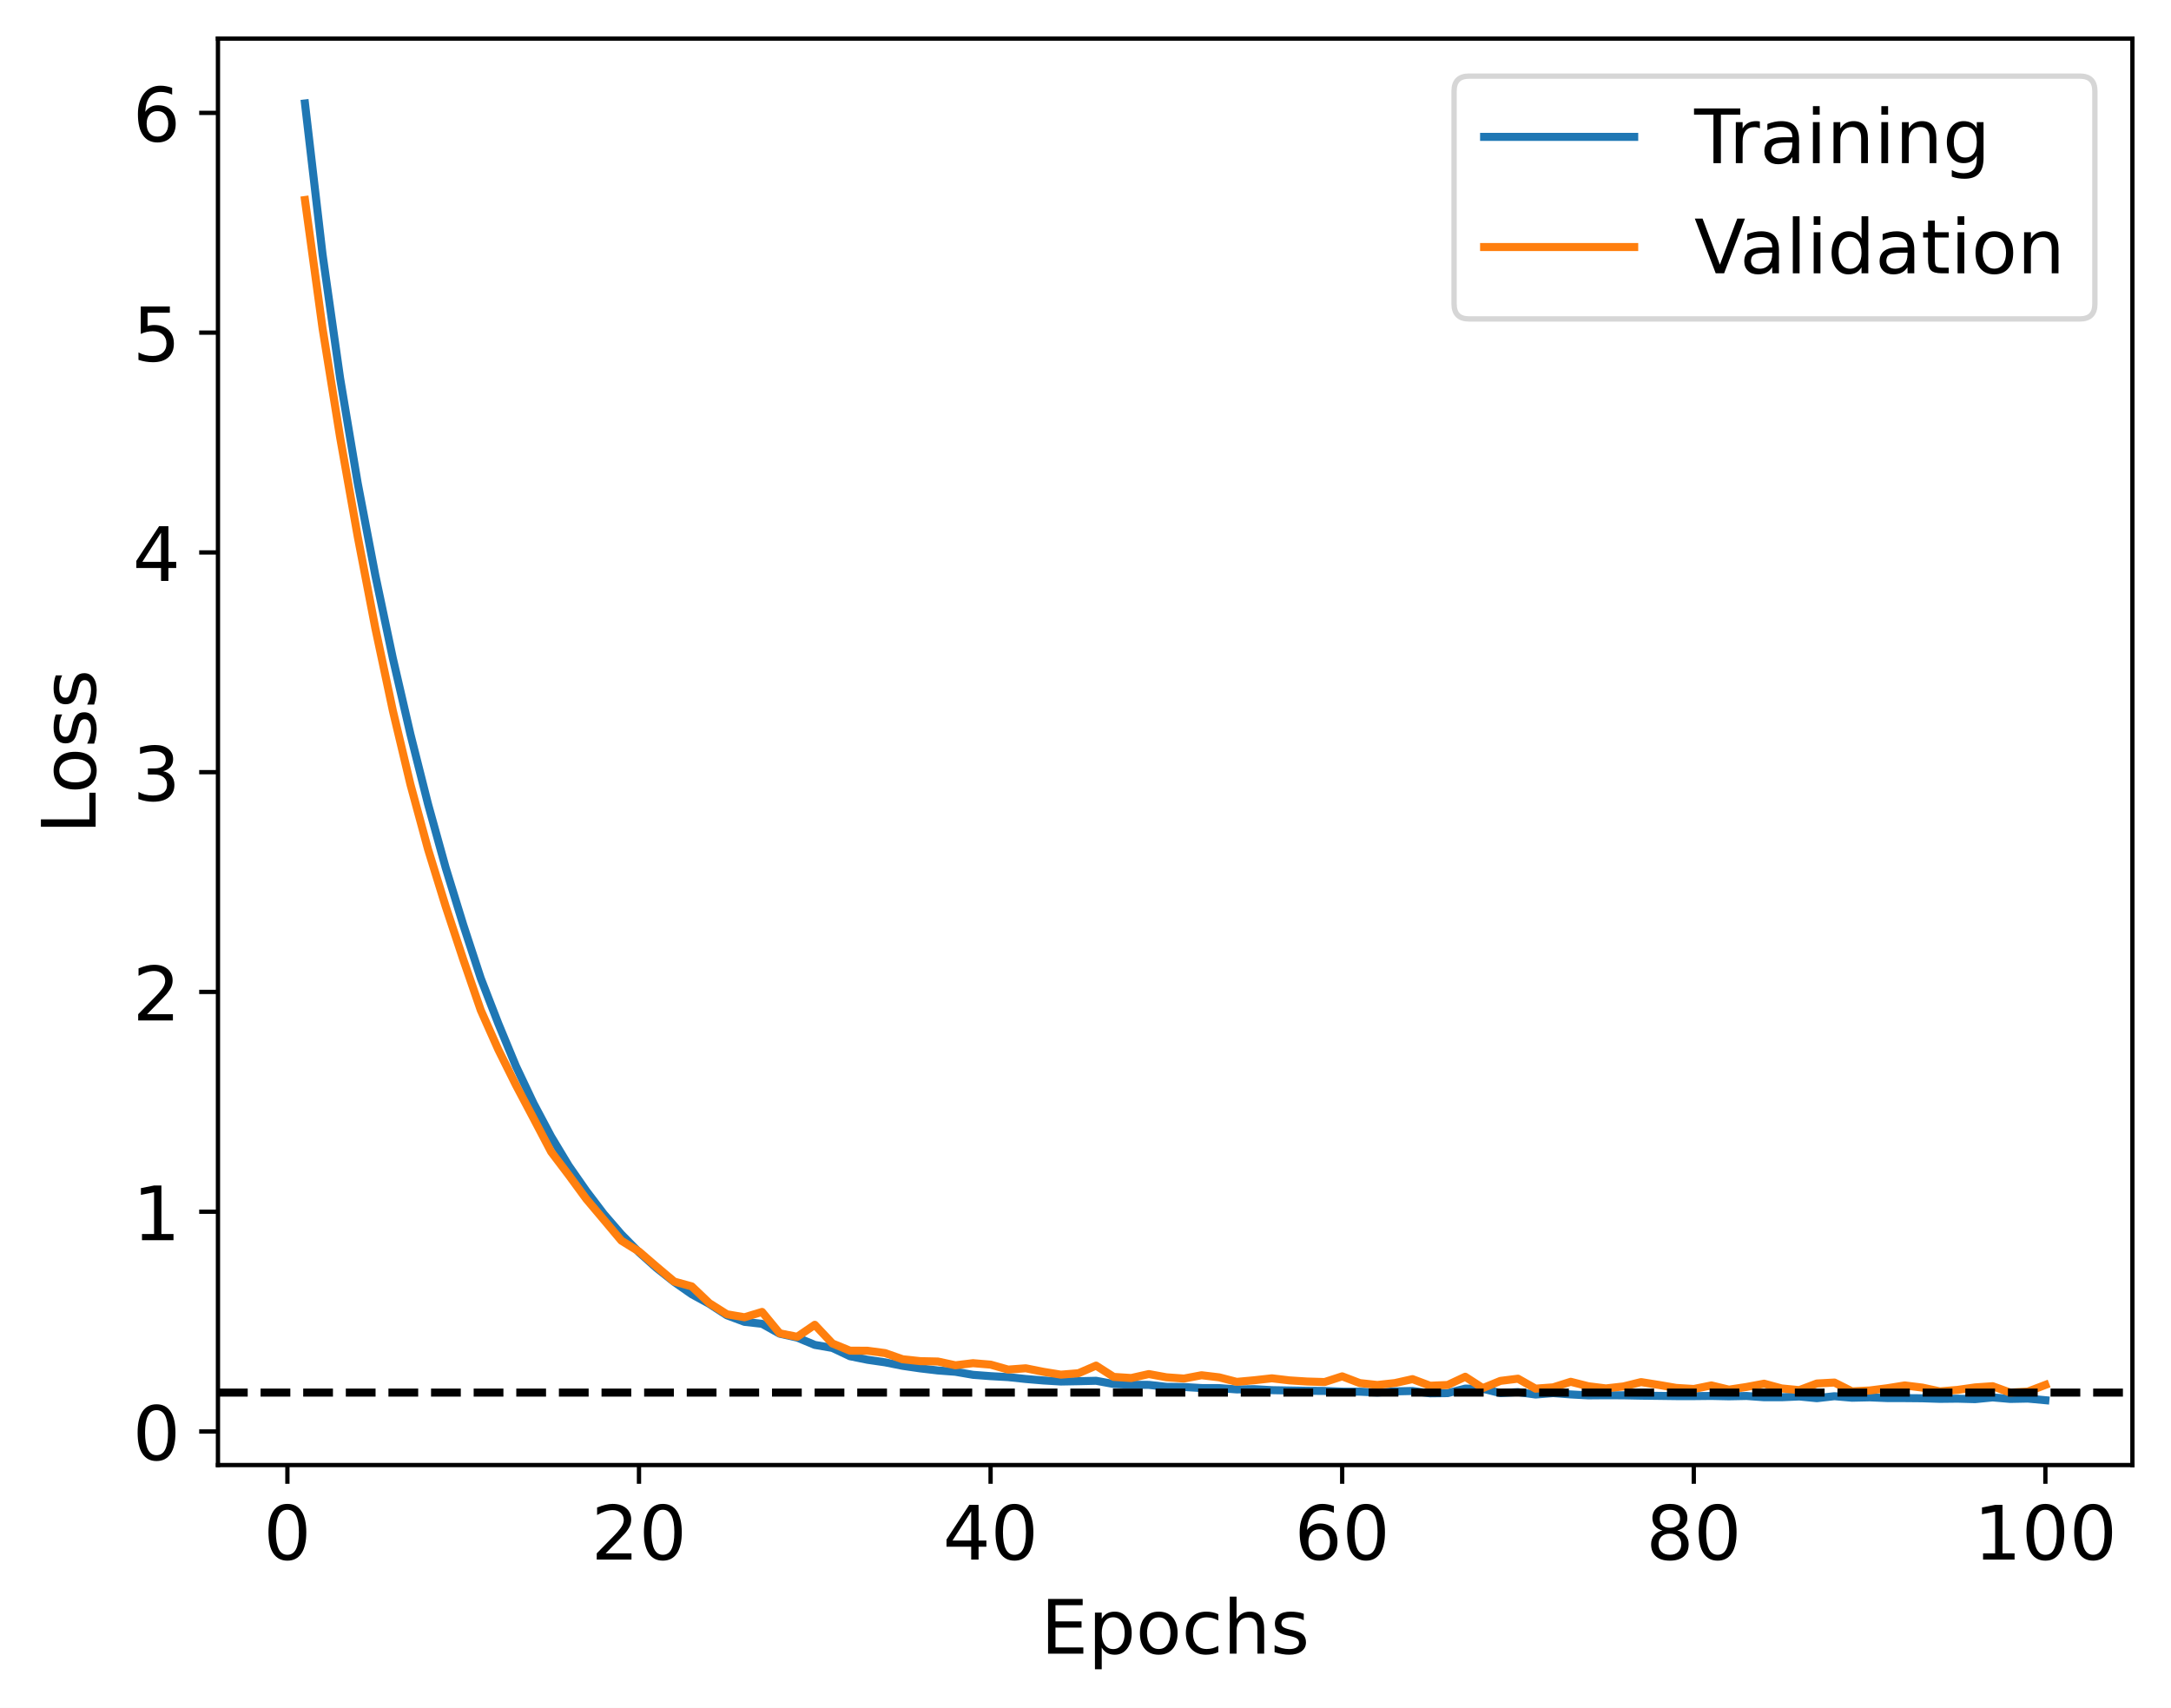
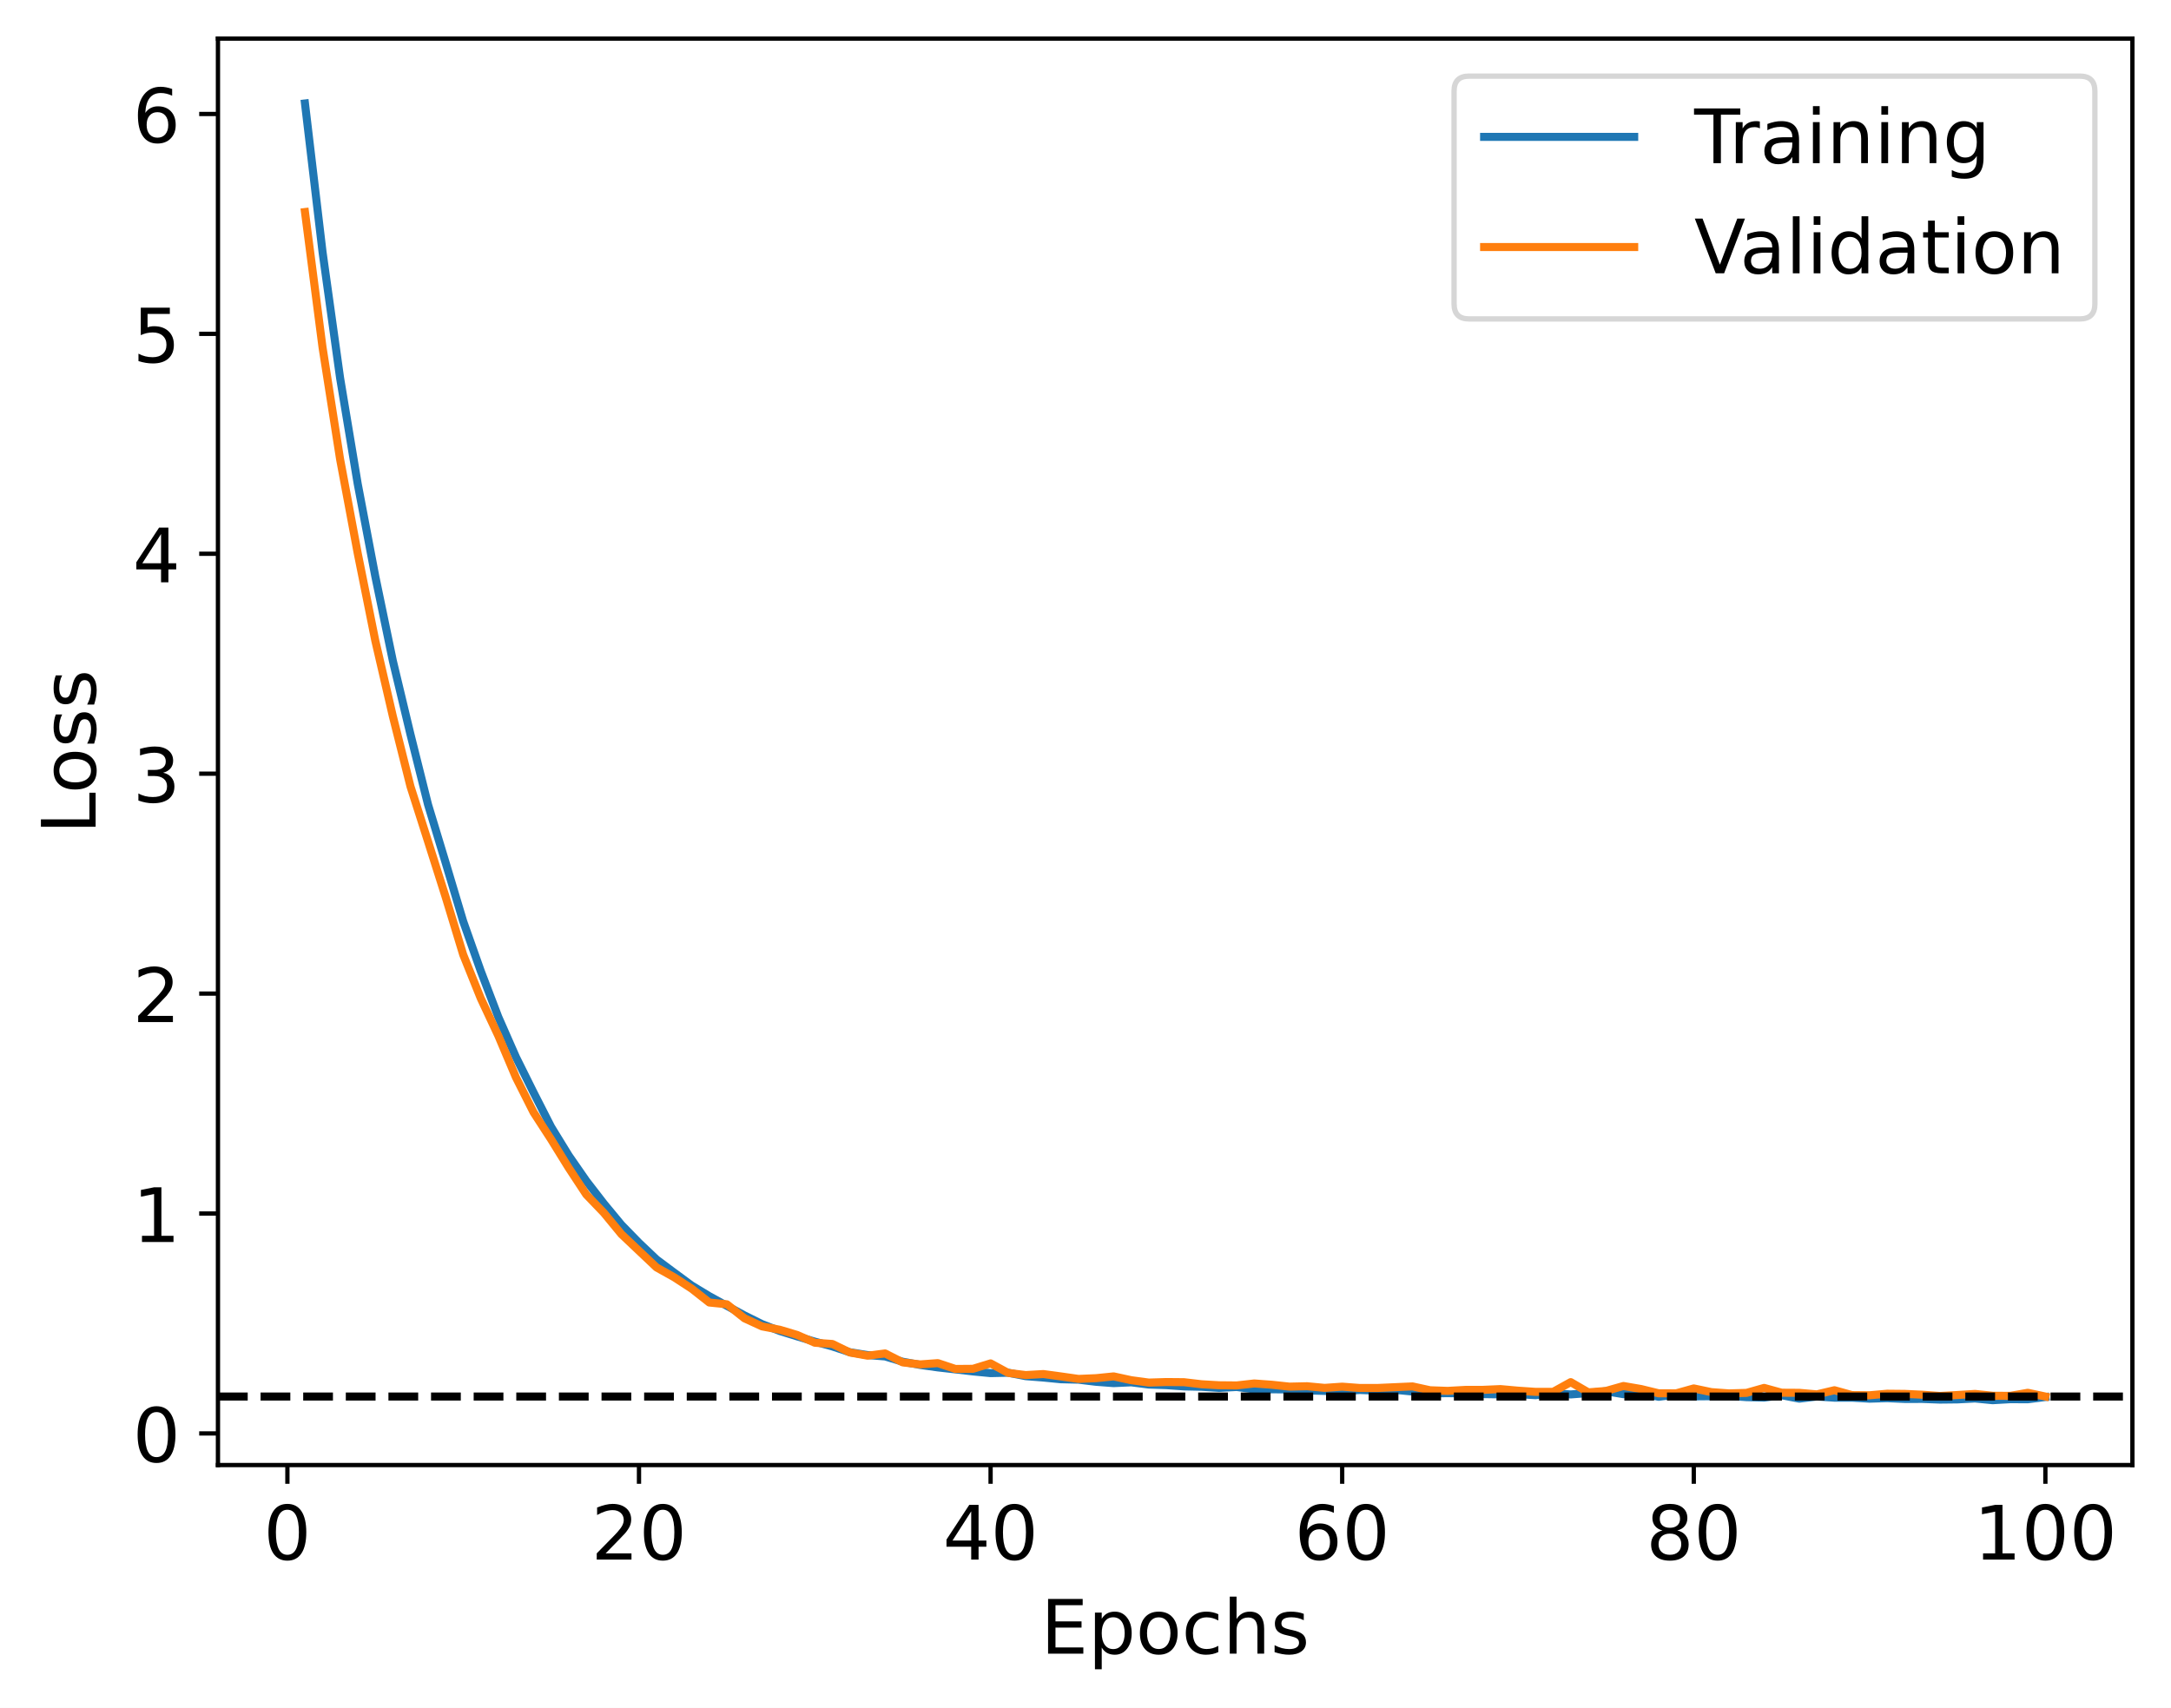
<svg xmlns="http://www.w3.org/2000/svg" xmlns:xlink="http://www.w3.org/1999/xlink" width="404.977pt" height="318.611pt" viewBox="0 0 404.977 318.611" version="1.1">
  <defs>
    <style type="text/css">*{stroke-linejoin: round; stroke-linecap: butt}</style>
  </defs>
  <g id="figure_1">
    <g id="patch_1">
      <path d="M 0 318.611  L 404.977 318.611  L 404.977 0  L 0 0  z " style="fill: #ffffff" />
    </g>
    <g id="axes_1">
      <g id="patch_2">
        <path d="M 40.657 273.312  L 397.777 273.312  L 397.777 7.2  L 40.657 7.2  z " style="fill: #ffffff" />
      </g>
      <g id="matplotlib.axis_1">
        <g id="xtick_1">
          <g id="line2d_1">
            <defs>
-               <path id="m42e2243bcd" d="M 0 0  L 0 3.5  " style="stroke: #000000; stroke-width: 0.8" />
-             </defs>
-             <g>
-               <use xlink:href="#m42e2243bcd" x="53.61" y="273.312" style="stroke: #000000; stroke-width: 0.8" />
+               <path id="m3c1b01baa0" d="M 0 0  L 0 3.5  " style="stroke: #000000; stroke-width: 0.8" />
+             </defs>
+             <g>
+               <use xlink:href="#m3c1b01baa0" x="53.61" y="273.312" style="stroke: #000000; stroke-width: 0.8" />
            </g>
          </g>
          <g id="text_1">
            <g transform="translate(49.15651 290.9498) scale(0.14 -0.14)">
              <defs>
                <path id="DejaVuSans-30" d="M 2034 4250  Q 1547 4250 1301 3770  Q 1056 3291 1056 2328  Q 1056 1369 1301 889  Q 1547 409 2034 409  Q 2525 409 2770 889  Q 3016 1369 3016 2328  Q 3016 3291 2770 3770  Q 2525 4250 2034 4250  z M 2034 4750  Q 2819 4750 3233 4129  Q 3647 3509 3647 2328  Q 3647 1150 3233 529  Q 2819 -91 2034 -91  Q 1250 -91 836 529  Q 422 1150 422 2328  Q 422 3509 836 4129  Q 1250 4750 2034 4750  z " transform="scale(0.015625)" />
              </defs>
              <use xlink:href="#DejaVuSans-30" />
            </g>
          </g>
        </g>
        <g id="xtick_2">
          <g id="line2d_2">
            <g>
-               <use xlink:href="#m42e2243bcd" x="119.197" y="273.312" style="stroke: #000000; stroke-width: 0.8" />
+               <use xlink:href="#m3c1b01baa0" x="119.197" y="273.312" style="stroke: #000000; stroke-width: 0.8" />
            </g>
          </g>
          <g id="text_2">
            <g transform="translate(110.2895 290.9498) scale(0.14 -0.14)">
              <defs>
                <path id="DejaVuSans-32" d="M 1228 531  L 3431 531  L 3431 0  L 469 0  L 469 531  Q 828 903 1448 1529  Q 2069 2156 2228 2338  Q 2531 2678 2651 2914  Q 2772 3150 2772 3378  Q 2772 3750 2511 3984  Q 2250 4219 1831 4219  Q 1534 4219 1204 4116  Q 875 4013 500 3803  L 500 4441  Q 881 4594 1212 4672  Q 1544 4750 1819 4750  Q 2544 4750 2975 4387  Q 3406 4025 3406 3419  Q 3406 3131 3298 2873  Q 3191 2616 2906 2266  Q 2828 2175 2409 1742  Q 1991 1309 1228 531  z " transform="scale(0.015625)" />
              </defs>
              <use xlink:href="#DejaVuSans-32" />
              <use xlink:href="#DejaVuSans-30" x="63.623" />
            </g>
          </g>
        </g>
        <g id="xtick_3">
          <g id="line2d_3">
            <g>
-               <use xlink:href="#m42e2243bcd" x="184.784" y="273.312" style="stroke: #000000; stroke-width: 0.8" />
+               <use xlink:href="#m3c1b01baa0" x="184.784" y="273.312" style="stroke: #000000; stroke-width: 0.8" />
            </g>
          </g>
          <g id="text_3">
            <g transform="translate(175.8763 290.9498) scale(0.14 -0.14)">
              <defs>
                <path id="DejaVuSans-34" d="M 2419 4116  L 825 1625  L 2419 1625  L 2419 4116  z M 2253 4666  L 3047 4666  L 3047 1625  L 3713 1625  L 3713 1100  L 3047 1100  L 3047 0  L 2419 0  L 2419 1100  L 313 1100  L 313 1709  L 2253 4666  z " transform="scale(0.015625)" />
              </defs>
              <use xlink:href="#DejaVuSans-34" />
              <use xlink:href="#DejaVuSans-30" x="63.623" />
            </g>
          </g>
        </g>
        <g id="xtick_4">
          <g id="line2d_4">
            <g>
-               <use xlink:href="#m42e2243bcd" x="250.371" y="273.312" style="stroke: #000000; stroke-width: 0.8" />
+               <use xlink:href="#m3c1b01baa0" x="250.371" y="273.312" style="stroke: #000000; stroke-width: 0.8" />
            </g>
          </g>
          <g id="text_4">
            <g transform="translate(241.4631 290.9498) scale(0.14 -0.14)">
              <defs>
                <path id="DejaVuSans-36" d="M 2113 2584  Q 1688 2584 1439 2293  Q 1191 2003 1191 1497  Q 1191 994 1439 701  Q 1688 409 2113 409  Q 2538 409 2786 701  Q 3034 994 3034 1497  Q 3034 2003 2786 2293  Q 2538 2584 2113 2584  z M 3366 4563  L 3366 3988  Q 3128 4100 2886 4159  Q 2644 4219 2406 4219  Q 1781 4219 1451 3797  Q 1122 3375 1075 2522  Q 1259 2794 1537 2939  Q 1816 3084 2150 3084  Q 2853 3084 3261 2657  Q 3669 2231 3669 1497  Q 3669 778 3244 343  Q 2819 -91 2113 -91  Q 1303 -91 875 529  Q 447 1150 447 2328  Q 447 3434 972 4092  Q 1497 4750 2381 4750  Q 2619 4750 2861 4703  Q 3103 4656 3366 4563  z " transform="scale(0.015625)" />
              </defs>
              <use xlink:href="#DejaVuSans-36" />
              <use xlink:href="#DejaVuSans-30" x="63.623" />
            </g>
          </g>
        </g>
        <g id="xtick_5">
          <g id="line2d_5">
            <g>
-               <use xlink:href="#m42e2243bcd" x="315.957" y="273.312" style="stroke: #000000; stroke-width: 0.8" />
+               <use xlink:href="#m3c1b01baa0" x="315.957" y="273.312" style="stroke: #000000; stroke-width: 0.8" />
            </g>
          </g>
          <g id="text_5">
            <g transform="translate(307.0499 290.9498) scale(0.14 -0.14)">
              <defs>
                <path id="DejaVuSans-38" d="M 2034 2216  Q 1584 2216 1326 1975  Q 1069 1734 1069 1313  Q 1069 891 1326 650  Q 1584 409 2034 409  Q 2484 409 2743 651  Q 3003 894 3003 1313  Q 3003 1734 2745 1975  Q 2488 2216 2034 2216  z M 1403 2484  Q 997 2584 770 2862  Q 544 3141 544 3541  Q 544 4100 942 4425  Q 1341 4750 2034 4750  Q 2731 4750 3128 4425  Q 3525 4100 3525 3541  Q 3525 3141 3298 2862  Q 3072 2584 2669 2484  Q 3125 2378 3379 2068  Q 3634 1759 3634 1313  Q 3634 634 3220 271  Q 2806 -91 2034 -91  Q 1263 -91 848 271  Q 434 634 434 1313  Q 434 1759 690 2068  Q 947 2378 1403 2484  z M 1172 3481  Q 1172 3119 1398 2916  Q 1625 2713 2034 2713  Q 2441 2713 2670 2916  Q 2900 3119 2900 3481  Q 2900 3844 2670 4047  Q 2441 4250 2034 4250  Q 1625 4250 1398 4047  Q 1172 3844 1172 3481  z " transform="scale(0.015625)" />
              </defs>
              <use xlink:href="#DejaVuSans-38" />
              <use xlink:href="#DejaVuSans-30" x="63.623" />
            </g>
          </g>
        </g>
        <g id="xtick_6">
          <g id="line2d_6">
            <g>
-               <use xlink:href="#m42e2243bcd" x="381.544" y="273.312" style="stroke: #000000; stroke-width: 0.8" />
+               <use xlink:href="#m3c1b01baa0" x="381.544" y="273.312" style="stroke: #000000; stroke-width: 0.8" />
            </g>
          </g>
          <g id="text_6">
            <g transform="translate(368.1829 290.9498) scale(0.14 -0.14)">
              <defs>
                <path id="DejaVuSans-31" d="M 794 531  L 1825 531  L 1825 4091  L 703 3866  L 703 4441  L 1819 4666  L 2450 4666  L 2450 531  L 3481 531  L 3481 0  L 794 0  L 794 531  z " transform="scale(0.015625)" />
              </defs>
              <use xlink:href="#DejaVuSans-31" />
              <use xlink:href="#DejaVuSans-30" x="63.623" />
              <use xlink:href="#DejaVuSans-30" x="127.246" />
            </g>
          </g>
        </g>
        <g id="text_7">
          <g transform="translate(194.135 308.4992) scale(0.14 -0.14)">
            <defs>
              <path id="DejaVuSans-45" d="M 628 4666  L 3578 4666  L 3578 4134  L 1259 4134  L 1259 2753  L 3481 2753  L 3481 2222  L 1259 2222  L 1259 531  L 3634 531  L 3634 0  L 628 0  L 628 4666  z " transform="scale(0.015625)" />
              <path id="DejaVuSans-70" d="M 1159 525  L 1159 -1331  L 581 -1331  L 581 3500  L 1159 3500  L 1159 2969  Q 1341 3281 1617 3432  Q 1894 3584 2278 3584  Q 2916 3584 3314 3078  Q 3713 2572 3713 1747  Q 3713 922 3314 415  Q 2916 -91 2278 -91  Q 1894 -91 1617 61  Q 1341 213 1159 525  z M 3116 1747  Q 3116 2381 2855 2742  Q 2594 3103 2138 3103  Q 1681 3103 1420 2742  Q 1159 2381 1159 1747  Q 1159 1113 1420 752  Q 1681 391 2138 391  Q 2594 391 2855 752  Q 3116 1113 3116 1747  z " transform="scale(0.015625)" />
              <path id="DejaVuSans-6f" d="M 1959 3097  Q 1497 3097 1228 2736  Q 959 2375 959 1747  Q 959 1119 1226 758  Q 1494 397 1959 397  Q 2419 397 2687 759  Q 2956 1122 2956 1747  Q 2956 2369 2687 2733  Q 2419 3097 1959 3097  z M 1959 3584  Q 2709 3584 3137 3096  Q 3566 2609 3566 1747  Q 3566 888 3137 398  Q 2709 -91 1959 -91  Q 1206 -91 779 398  Q 353 888 353 1747  Q 353 2609 779 3096  Q 1206 3584 1959 3584  z " transform="scale(0.015625)" />
              <path id="DejaVuSans-63" d="M 3122 3366  L 3122 2828  Q 2878 2963 2633 3030  Q 2388 3097 2138 3097  Q 1578 3097 1268 2742  Q 959 2388 959 1747  Q 959 1106 1268 751  Q 1578 397 2138 397  Q 2388 397 2633 464  Q 2878 531 3122 666  L 3122 134  Q 2881 22 2623 -34  Q 2366 -91 2075 -91  Q 1284 -91 818 406  Q 353 903 353 1747  Q 353 2603 823 3093  Q 1294 3584 2113 3584  Q 2378 3584 2631 3529  Q 2884 3475 3122 3366  z " transform="scale(0.015625)" />
              <path id="DejaVuSans-68" d="M 3513 2113  L 3513 0  L 2938 0  L 2938 2094  Q 2938 2591 2744 2837  Q 2550 3084 2163 3084  Q 1697 3084 1428 2787  Q 1159 2491 1159 1978  L 1159 0  L 581 0  L 581 4863  L 1159 4863  L 1159 2956  Q 1366 3272 1645 3428  Q 1925 3584 2291 3584  Q 2894 3584 3203 3211  Q 3513 2838 3513 2113  z " transform="scale(0.015625)" />
              <path id="DejaVuSans-73" d="M 2834 3397  L 2834 2853  Q 2591 2978 2328 3040  Q 2066 3103 1784 3103  Q 1356 3103 1142 2972  Q 928 2841 928 2578  Q 928 2378 1081 2264  Q 1234 2150 1697 2047  L 1894 2003  Q 2506 1872 2764 1633  Q 3022 1394 3022 966  Q 3022 478 2636 193  Q 2250 -91 1575 -91  Q 1294 -91 989 -36  Q 684 19 347 128  L 347 722  Q 666 556 975 473  Q 1284 391 1588 391  Q 1994 391 2212 530  Q 2431 669 2431 922  Q 2431 1156 2273 1281  Q 2116 1406 1581 1522  L 1381 1569  Q 847 1681 609 1914  Q 372 2147 372 2553  Q 372 3047 722 3315  Q 1072 3584 1716 3584  Q 2034 3584 2315 3537  Q 2597 3491 2834 3397  z " transform="scale(0.015625)" />
            </defs>
            <use xlink:href="#DejaVuSans-45" />
            <use xlink:href="#DejaVuSans-70" x="63.184" />
            <use xlink:href="#DejaVuSans-6f" x="126.66" />
            <use xlink:href="#DejaVuSans-63" x="187.842" />
            <use xlink:href="#DejaVuSans-68" x="242.822" />
            <use xlink:href="#DejaVuSans-73" x="306.201" />
          </g>
        </g>
      </g>
      <g id="matplotlib.axis_2">
        <g id="ytick_1">
          <g id="line2d_7">
            <defs>
-               <path id="m3886444b34" d="M 0 0  L -3.5 0  " style="stroke: #000000; stroke-width: 0.8" />
-             </defs>
-             <g>
-               <use xlink:href="#m3886444b34" x="40.657" y="267.048" style="stroke: #000000; stroke-width: 0.8" />
+               <path id="m9de1261cd4" d="M 0 0  L -3.5 0  " style="stroke: #000000; stroke-width: 0.8" />
+             </defs>
+             <g>
+               <use xlink:href="#m9de1261cd4" x="40.657" y="267.41" style="stroke: #000000; stroke-width: 0.8" />
            </g>
          </g>
          <g id="text_8">
-             <g transform="translate(24.74938 272.3664) scale(0.14 -0.14)">
+             <g transform="translate(24.74938 272.7291) scale(0.14 -0.14)">
              <use xlink:href="#DejaVuSans-30" />
            </g>
          </g>
        </g>
        <g id="ytick_2">
          <g id="line2d_8">
            <g>
-               <use xlink:href="#m3886444b34" x="40.657" y="226.05" style="stroke: #000000; stroke-width: 0.8" />
+               <use xlink:href="#m9de1261cd4" x="40.657" y="226.385" style="stroke: #000000; stroke-width: 0.8" />
            </g>
          </g>
          <g id="text_9">
-             <g transform="translate(24.74938 231.3684) scale(0.14 -0.14)">
+             <g transform="translate(24.74938 231.7041) scale(0.14 -0.14)">
              <use xlink:href="#DejaVuSans-31" />
            </g>
          </g>
        </g>
        <g id="ytick_3">
          <g id="line2d_9">
            <g>
-               <use xlink:href="#m3886444b34" x="40.657" y="185.052" style="stroke: #000000; stroke-width: 0.8" />
+               <use xlink:href="#m9de1261cd4" x="40.657" y="185.36" style="stroke: #000000; stroke-width: 0.8" />
            </g>
          </g>
          <g id="text_10">
-             <g transform="translate(24.74938 190.3705) scale(0.14 -0.14)">
+             <g transform="translate(24.74938 190.6791) scale(0.14 -0.14)">
              <use xlink:href="#DejaVuSans-32" />
            </g>
          </g>
        </g>
        <g id="ytick_4">
          <g id="line2d_10">
            <g>
-               <use xlink:href="#m3886444b34" x="40.657" y="144.054" style="stroke: #000000; stroke-width: 0.8" />
+               <use xlink:href="#m9de1261cd4" x="40.657" y="144.335" style="stroke: #000000; stroke-width: 0.8" />
            </g>
          </g>
          <g id="text_11">
-             <g transform="translate(24.74938 149.3725) scale(0.14 -0.14)">
+             <g transform="translate(24.74938 149.6541) scale(0.14 -0.14)">
              <defs>
                <path id="DejaVuSans-33" d="M 2597 2516  Q 3050 2419 3304 2112  Q 3559 1806 3559 1356  Q 3559 666 3084 287  Q 2609 -91 1734 -91  Q 1441 -91 1130 -33  Q 819 25 488 141  L 488 750  Q 750 597 1062 519  Q 1375 441 1716 441  Q 2309 441 2620 675  Q 2931 909 2931 1356  Q 2931 1769 2642 2001  Q 2353 2234 1838 2234  L 1294 2234  L 1294 2753  L 1863 2753  Q 2328 2753 2575 2939  Q 2822 3125 2822 3475  Q 2822 3834 2567 4026  Q 2313 4219 1838 4219  Q 1578 4219 1281 4162  Q 984 4106 628 3988  L 628 4550  Q 988 4650 1302 4700  Q 1616 4750 1894 4750  Q 2613 4750 3031 4423  Q 3450 4097 3450 3541  Q 3450 3153 3228 2886  Q 3006 2619 2597 2516  z " transform="scale(0.015625)" />
              </defs>
              <use xlink:href="#DejaVuSans-33" />
            </g>
          </g>
        </g>
        <g id="ytick_5">
          <g id="line2d_11">
            <g>
-               <use xlink:href="#m3886444b34" x="40.657" y="103.056" style="stroke: #000000; stroke-width: 0.8" />
+               <use xlink:href="#m9de1261cd4" x="40.657" y="103.31" style="stroke: #000000; stroke-width: 0.8" />
            </g>
          </g>
          <g id="text_12">
-             <g transform="translate(24.74938 108.3745) scale(0.14 -0.14)">
+             <g transform="translate(24.74938 108.6291) scale(0.14 -0.14)">
              <use xlink:href="#DejaVuSans-34" />
            </g>
          </g>
        </g>
        <g id="ytick_6">
          <g id="line2d_12">
            <g>
-               <use xlink:href="#m3886444b34" x="40.657" y="62.058" style="stroke: #000000; stroke-width: 0.8" />
+               <use xlink:href="#m9de1261cd4" x="40.657" y="62.285" style="stroke: #000000; stroke-width: 0.8" />
            </g>
          </g>
          <g id="text_13">
-             <g transform="translate(24.74938 67.37654) scale(0.14 -0.14)">
+             <g transform="translate(24.74938 67.60412) scale(0.14 -0.14)">
              <defs>
                <path id="DejaVuSans-35" d="M 691 4666  L 3169 4666  L 3169 4134  L 1269 4134  L 1269 2991  Q 1406 3038 1543 3061  Q 1681 3084 1819 3084  Q 2600 3084 3056 2656  Q 3513 2228 3513 1497  Q 3513 744 3044 326  Q 2575 -91 1722 -91  Q 1428 -91 1123 -41  Q 819 9 494 109  L 494 744  Q 775 591 1075 516  Q 1375 441 1709 441  Q 2250 441 2565 725  Q 2881 1009 2881 1497  Q 2881 1984 2565 2268  Q 2250 2553 1709 2553  Q 1456 2553 1204 2497  Q 953 2441 691 2322  L 691 4666  z " transform="scale(0.015625)" />
              </defs>
              <use xlink:href="#DejaVuSans-35" />
            </g>
          </g>
        </g>
        <g id="ytick_7">
          <g id="line2d_13">
            <g>
-               <use xlink:href="#m3886444b34" x="40.657" y="21.06" style="stroke: #000000; stroke-width: 0.8" />
+               <use xlink:href="#m9de1261cd4" x="40.657" y="21.26" style="stroke: #000000; stroke-width: 0.8" />
            </g>
          </g>
          <g id="text_14">
-             <g transform="translate(24.74938 26.37857) scale(0.14 -0.14)">
+             <g transform="translate(24.74938 26.57913) scale(0.14 -0.14)">
              <use xlink:href="#DejaVuSans-36" />
            </g>
          </g>
        </g>
        <g id="text_15">
          <g transform="translate(17.83781 155.6101) rotate(-90) scale(0.14 -0.14)">
            <defs>
              <path id="DejaVuSans-4c" d="M 628 4666  L 1259 4666  L 1259 531  L 3531 531  L 3531 0  L 628 0  L 628 4666  z " transform="scale(0.015625)" />
            </defs>
            <use xlink:href="#DejaVuSans-4c" />
            <use xlink:href="#DejaVuSans-6f" x="53.963" />
            <use xlink:href="#DejaVuSans-73" x="115.145" />
            <use xlink:href="#DejaVuSans-73" x="167.244" />
          </g>
        </g>
      </g>
      <g id="line2d_14">
-         <path d="M 56.89 19.296  L 60.169 47.456  L 63.448 70.581  L 66.728 90.148  L 70.007 107.294  L 73.286 122.829  L 76.566 136.994  L 79.845 150  L 83.124 161.835  L 86.404 172.491  L 89.683 182.503  L 92.962 190.965  L 96.242 198.895  L 99.521 205.834  L 102.8 212.017  L 106.08 217.467  L 109.359 222.171  L 112.638 226.491  L 115.918 230.282  L 119.197 233.617  L 122.476 236.554  L 125.756 239.154  L 129.035 241.443  L 132.314 243.243  L 135.594 245.373  L 138.873 246.597  L 142.152 246.965  L 145.432 248.805  L 148.711 249.535  L 151.99 250.897  L 155.27 251.464  L 158.549 253.01  L 161.828 253.675  L 165.108 254.151  L 168.387 254.803  L 171.666 255.281  L 174.946 255.666  L 178.225 255.912  L 181.504 256.479  L 184.784 256.727  L 188.063 256.909  L 191.342 257.258  L 194.622 257.532  L 197.901 257.731  L 201.181 257.669  L 204.46 257.591  L 207.739 258.19  L 211.019 258.336  L 214.298 258.354  L 217.577 258.719  L 220.857 258.754  L 224.136 258.947  L 227.415 258.958  L 230.695 259.201  L 233.974 259.155  L 237.253 259.343  L 240.533 259.402  L 243.812 259.461  L 247.091 259.489  L 250.371 259.616  L 253.65 259.625  L 256.929 259.783  L 260.209 259.569  L 263.488 259.494  L 266.767 259.934  L 270.047 259.894  L 273.326 259.052  L 276.605 259.077  L 279.885 259.888  L 283.164 259.701  L 286.443 260.158  L 289.723 259.889  L 293.002 260.137  L 296.281 260.315  L 299.561 260.288  L 302.84 260.303  L 306.119 260.369  L 309.399 260.407  L 312.678 260.45  L 315.957 260.453  L 319.237 260.418  L 322.516 260.489  L 325.795 260.424  L 329.075 260.662  L 332.354 260.664  L 335.633 260.516  L 338.913 260.84  L 342.192 260.467  L 345.471 260.753  L 348.751 260.682  L 352.03 260.819  L 355.309 260.826  L 358.589 260.855  L 361.868 260.964  L 365.147 260.927  L 368.427 261.021  L 371.706 260.694  L 374.985 260.978  L 378.265 260.912  L 381.544 261.216  " clip-path="url(#pc02e7f7884)" style="fill: none; stroke: #1f77b4; stroke-width: 1.5; stroke-linecap: square" />
+         <path d="M 56.89 19.296  L 60.169 47.02  L 63.448 70.559  L 66.728 90.268  L 70.007 107.522  L 73.286 123.303  L 76.566 136.989  L 79.845 150.095  L 83.124 160.919  L 86.404 171.882  L 89.683 181.152  L 92.962 189.745  L 96.242 197.199  L 99.521 203.798  L 102.8 210.224  L 106.08 215.566  L 109.359 220.292  L 112.638 224.537  L 115.918 228.496  L 119.197 231.861  L 122.476 234.969  L 125.756 237.416  L 129.035 239.828  L 132.314 241.811  L 135.594 243.609  L 138.873 245.398  L 142.152 247.024  L 145.432 248.296  L 148.711 249.31  L 151.99 250.287  L 155.27 251.187  L 158.549 252.275  L 161.828 252.792  L 165.108 253.049  L 168.387 254.037  L 171.666 254.64  L 174.946 255.095  L 178.225 255.467  L 181.504 255.847  L 184.784 256.163  L 188.063 256.089  L 191.342 256.731  L 194.622 256.987  L 197.901 257.308  L 201.181 257.384  L 204.46 257.781  L 207.739 258.03  L 211.019 257.88  L 214.298 258.297  L 217.577 258.405  L 220.857 258.642  L 224.136 258.711  L 227.415 258.919  L 230.695 258.748  L 233.974 259.179  L 237.253 259.178  L 240.533 259.204  L 243.812 259.39  L 247.091 259.48  L 250.371 259.546  L 253.65 259.307  L 256.929 259.437  L 260.209 259.272  L 263.488 259.6  L 266.767 259.939  L 270.047 259.902  L 273.326 259.947  L 276.605 260.077  L 279.885 260.128  L 283.164 260.091  L 286.443 260.276  L 289.723 259.941  L 293.002 260.138  L 296.281 259.89  L 299.561 259.54  L 302.84 260.095  L 306.119 259.868  L 309.399 260.581  L 312.678 260.161  L 315.957 260.501  L 319.237 260.472  L 322.516 260.407  L 325.795 260.645  L 329.075 260.727  L 332.354 260.29  L 335.633 260.924  L 338.913 260.528  L 342.192 260.744  L 345.471 260.742  L 348.751 260.929  L 352.03 260.836  L 355.309 260.981  L 358.589 260.978  L 361.868 261.102  L 365.147 261.066  L 368.427 260.892  L 371.706 261.216  L 374.985 261.027  L 378.265 261.039  L 381.544 260.62  " clip-path="url(#p02d5a20c54)" style="fill: none; stroke: #1f77b4; stroke-width: 1.5; stroke-linecap: square" />
      </g>
      <g id="line2d_15">
-         <path d="M 56.89 37.315  L 60.169 61.261  L 63.448 81.618  L 66.728 100.099  L 70.007 117.16  L 73.286 132.598  L 76.566 146.357  L 79.845 158.435  L 83.124 169.055  L 86.404 178.959  L 89.683 188.463  L 92.962 195.828  L 96.242 202.424  L 99.521 208.619  L 102.8 214.866  L 106.08 219.194  L 109.359 223.663  L 112.638 227.55  L 115.918 231.457  L 119.197 233.481  L 122.476 236.309  L 125.756 239.078  L 129.035 239.979  L 132.314 243.113  L 135.594 245.183  L 138.873 245.741  L 142.152 244.748  L 145.432 248.732  L 148.711 249.387  L 151.99 247.147  L 155.27 250.629  L 158.549 251.97  L 161.828 251.99  L 165.108 252.427  L 168.387 253.577  L 171.666 253.926  L 174.946 253.999  L 178.225 254.7  L 181.504 254.308  L 184.784 254.578  L 188.063 255.503  L 191.342 255.261  L 194.622 255.917  L 197.901 256.449  L 201.181 256.18  L 204.46 254.761  L 207.739 256.865  L 211.019 257.075  L 214.298 256.337  L 217.577 256.939  L 220.857 257.177  L 224.136 256.558  L 227.415 256.949  L 230.695 257.796  L 233.974 257.495  L 237.253 257.13  L 240.533 257.519  L 243.812 257.73  L 247.091 257.826  L 250.371 256.765  L 253.65 258.019  L 256.929 258.375  L 260.209 258.017  L 263.488 257.284  L 266.767 258.516  L 270.047 258.374  L 273.326 256.839  L 276.605 258.955  L 279.885 257.613  L 283.164 257.2  L 286.443 259.059  L 289.723 258.815  L 293.002 257.779  L 296.281 258.608  L 299.561 259.015  L 302.84 258.646  L 306.119 257.836  L 309.399 258.358  L 312.678 258.921  L 315.957 259.121  L 319.237 258.456  L 322.516 259.246  L 325.795 258.745  L 329.075 258.133  L 332.354 259.021  L 335.633 259.334  L 338.913 258.099  L 342.192 257.919  L 345.471 259.564  L 348.751 259.401  L 352.03 258.986  L 355.309 258.459  L 358.589 258.862  L 361.868 259.57  L 365.147 259.296  L 368.427 258.828  L 371.706 258.602  L 374.985 259.794  L 378.265 259.608  L 381.544 258.362  " clip-path="url(#pc02e7f7884)" style="fill: none; stroke: #ff7f0e; stroke-width: 1.5; stroke-linecap: square" />
+         <path d="M 56.89 39.553  L 60.169 64.827  L 63.448 85.713  L 66.728 103.218  L 70.007 119.52  L 73.286 133.647  L 76.566 146.706  L 79.845 156.976  L 83.124 167.317  L 86.404 178.102  L 89.683 186.25  L 92.962 193.238  L 96.242 200.989  L 99.521 207.496  L 102.8 212.553  L 106.08 217.854  L 109.359 222.84  L 112.638 226.253  L 115.918 230.238  L 119.197 233.347  L 122.476 236.448  L 125.756 238.28  L 129.035 240.413  L 132.314 242.991  L 135.594 243.323  L 138.873 245.938  L 142.152 247.446  L 145.432 248.063  L 148.711 249.044  L 151.99 250.495  L 155.27 250.723  L 158.549 252.315  L 161.828 252.907  L 165.108 252.49  L 168.387 254.16  L 171.666 254.534  L 174.946 254.296  L 178.225 255.385  L 181.504 255.357  L 184.784 254.347  L 188.063 256.126  L 191.342 256.524  L 194.622 256.334  L 197.901 256.776  L 201.181 257.244  L 204.46 257.104  L 207.739 256.772  L 211.019 257.484  L 214.298 257.925  L 217.577 257.824  L 220.857 257.853  L 224.136 258.237  L 227.415 258.427  L 230.695 258.458  L 233.974 258.091  L 237.253 258.331  L 240.533 258.681  L 243.812 258.609  L 247.091 258.915  L 250.371 258.688  L 253.65 258.934  L 256.929 258.934  L 260.209 258.786  L 263.488 258.642  L 266.767 259.357  L 270.047 259.475  L 273.326 259.292  L 276.605 259.284  L 279.885 259.139  L 283.164 259.434  L 286.443 259.657  L 289.723 259.655  L 293.002 257.844  L 296.281 259.75  L 299.561 259.49  L 302.84 258.564  L 306.119 259.128  L 309.399 259.924  L 312.678 259.932  L 315.957 259.016  L 319.237 259.706  L 322.516 259.944  L 325.795 259.847  L 329.075 258.919  L 332.354 259.818  L 335.633 259.837  L 338.913 260.124  L 342.192 259.352  L 345.471 260.261  L 348.751 260.293  L 352.03 260.003  L 355.309 260.035  L 358.589 260.188  L 361.868 260.424  L 365.147 260.245  L 368.427 260.039  L 371.706 260.383  L 374.985 260.402  L 378.265 259.829  L 381.544 260.527  " clip-path="url(#p02d5a20c54)" style="fill: none; stroke: #ff7f0e; stroke-width: 1.5; stroke-linecap: square" />
      </g>
      <g id="line2d_16">
-         <path d="M 40.657 259.794  L 397.777 259.794  " clip-path="url(#pc02e7f7884)" style="fill: none; stroke-dasharray: 5.55,2.4; stroke-dashoffset: 0; stroke: #000000; stroke-width: 1.5" />
+         <path d="M 40.657 260.527  L 397.777 260.527  " clip-path="url(#p02d5a20c54)" style="fill: none; stroke-dasharray: 5.55,2.4; stroke-dashoffset: 0; stroke: #000000; stroke-width: 1.5" />
      </g>
      <g id="patch_3">
        <path d="M 40.657 273.312  L 40.657 7.2  " style="fill: none; stroke: #000000; stroke-width: 0.8; stroke-linejoin: miter; stroke-linecap: square" />
      </g>
      <g id="patch_4">
        <path d="M 397.777 273.312  L 397.777 7.2  " style="fill: none; stroke: #000000; stroke-width: 0.8; stroke-linejoin: miter; stroke-linecap: square" />
      </g>
      <g id="patch_5">
        <path d="M 40.657 273.312  L 397.777 273.312  " style="fill: none; stroke: #000000; stroke-width: 0.8; stroke-linejoin: miter; stroke-linecap: square" />
      </g>
      <g id="patch_6">
        <path d="M 40.657 7.2  L 397.777 7.2  " style="fill: none; stroke: #000000; stroke-width: 0.8; stroke-linejoin: miter; stroke-linecap: square" />
      </g>
      <g id="legend_1">
        <g id="patch_7">
          <path d="M 274.043 59.499  L 387.977 59.499  Q 390.777 59.499 390.777 56.699  L 390.777 17  Q 390.777 14.2 387.977 14.2  L 274.043 14.2  Q 271.243 14.2 271.243 17  L 271.243 56.699  Q 271.243 59.499 274.043 59.499  z " style="fill: #ffffff; opacity: 0.8; stroke: #cccccc; stroke-linejoin: miter" />
        </g>
        <g id="line2d_17">
          <path d="M 276.843 25.538  L 290.843 25.538  L 304.843 25.538  " style="fill: none; stroke: #1f77b4; stroke-width: 1.5; stroke-linecap: square" />
        </g>
        <g id="text_16">
          <g transform="translate(316.0431 30.43781) scale(0.14 -0.14)">
            <defs>
              <path id="DejaVuSans-54" d="M -19 4666  L 3928 4666  L 3928 4134  L 2272 4134  L 2272 0  L 1638 0  L 1638 4134  L -19 4134  L -19 4666  z " transform="scale(0.015625)" />
              <path id="DejaVuSans-72" d="M 2631 2963  Q 2534 3019 2420 3045  Q 2306 3072 2169 3072  Q 1681 3072 1420 2755  Q 1159 2438 1159 1844  L 1159 0  L 581 0  L 581 3500  L 1159 3500  L 1159 2956  Q 1341 3275 1631 3429  Q 1922 3584 2338 3584  Q 2397 3584 2469 3576  Q 2541 3569 2628 3553  L 2631 2963  z " transform="scale(0.015625)" />
              <path id="DejaVuSans-61" d="M 2194 1759  Q 1497 1759 1228 1600  Q 959 1441 959 1056  Q 959 750 1161 570  Q 1363 391 1709 391  Q 2188 391 2477 730  Q 2766 1069 2766 1631  L 2766 1759  L 2194 1759  z M 3341 1997  L 3341 0  L 2766 0  L 2766 531  Q 2569 213 2275 61  Q 1981 -91 1556 -91  Q 1019 -91 701 211  Q 384 513 384 1019  Q 384 1609 779 1909  Q 1175 2209 1959 2209  L 2766 2209  L 2766 2266  Q 2766 2663 2505 2880  Q 2244 3097 1772 3097  Q 1472 3097 1187 3025  Q 903 2953 641 2809  L 641 3341  Q 956 3463 1253 3523  Q 1550 3584 1831 3584  Q 2591 3584 2966 3190  Q 3341 2797 3341 1997  z " transform="scale(0.015625)" />
              <path id="DejaVuSans-69" d="M 603 3500  L 1178 3500  L 1178 0  L 603 0  L 603 3500  z M 603 4863  L 1178 4863  L 1178 4134  L 603 4134  L 603 4863  z " transform="scale(0.015625)" />
              <path id="DejaVuSans-6e" d="M 3513 2113  L 3513 0  L 2938 0  L 2938 2094  Q 2938 2591 2744 2837  Q 2550 3084 2163 3084  Q 1697 3084 1428 2787  Q 1159 2491 1159 1978  L 1159 0  L 581 0  L 581 3500  L 1159 3500  L 1159 2956  Q 1366 3272 1645 3428  Q 1925 3584 2291 3584  Q 2894 3584 3203 3211  Q 3513 2838 3513 2113  z " transform="scale(0.015625)" />
              <path id="DejaVuSans-67" d="M 2906 1791  Q 2906 2416 2648 2759  Q 2391 3103 1925 3103  Q 1463 3103 1205 2759  Q 947 2416 947 1791  Q 947 1169 1205 825  Q 1463 481 1925 481  Q 2391 481 2648 825  Q 2906 1169 2906 1791  z M 3481 434  Q 3481 -459 3084 -895  Q 2688 -1331 1869 -1331  Q 1566 -1331 1297 -1286  Q 1028 -1241 775 -1147  L 775 -588  Q 1028 -725 1275 -790  Q 1522 -856 1778 -856  Q 2344 -856 2625 -561  Q 2906 -266 2906 331  L 2906 616  Q 2728 306 2450 153  Q 2172 0 1784 0  Q 1141 0 747 490  Q 353 981 353 1791  Q 353 2603 747 3093  Q 1141 3584 1784 3584  Q 2172 3584 2450 3431  Q 2728 3278 2906 2969  L 2906 3500  L 3481 3500  L 3481 434  z " transform="scale(0.015625)" />
            </defs>
            <use xlink:href="#DejaVuSans-54" />
            <use xlink:href="#DejaVuSans-72" x="46.334" />
            <use xlink:href="#DejaVuSans-61" x="87.447" />
            <use xlink:href="#DejaVuSans-69" x="148.727" />
            <use xlink:href="#DejaVuSans-6e" x="176.51" />
            <use xlink:href="#DejaVuSans-69" x="239.889" />
            <use xlink:href="#DejaVuSans-6e" x="267.672" />
            <use xlink:href="#DejaVuSans-67" x="331.051" />
          </g>
        </g>
        <g id="line2d_18">
          <path d="M 276.843 46.087  L 290.843 46.087  L 304.843 46.087  " style="fill: none; stroke: #ff7f0e; stroke-width: 1.5; stroke-linecap: square" />
        </g>
        <g id="text_17">
          <g transform="translate(316.0431 50.98719) scale(0.14 -0.14)">
            <defs>
              <path id="DejaVuSans-56" d="M 1831 0  L 50 4666  L 709 4666  L 2188 738  L 3669 4666  L 4325 4666  L 2547 0  L 1831 0  z " transform="scale(0.015625)" />
              <path id="DejaVuSans-6c" d="M 603 4863  L 1178 4863  L 1178 0  L 603 0  L 603 4863  z " transform="scale(0.015625)" />
              <path id="DejaVuSans-64" d="M 2906 2969  L 2906 4863  L 3481 4863  L 3481 0  L 2906 0  L 2906 525  Q 2725 213 2448 61  Q 2172 -91 1784 -91  Q 1150 -91 751 415  Q 353 922 353 1747  Q 353 2572 751 3078  Q 1150 3584 1784 3584  Q 2172 3584 2448 3432  Q 2725 3281 2906 2969  z M 947 1747  Q 947 1113 1208 752  Q 1469 391 1925 391  Q 2381 391 2643 752  Q 2906 1113 2906 1747  Q 2906 2381 2643 2742  Q 2381 3103 1925 3103  Q 1469 3103 1208 2742  Q 947 2381 947 1747  z " transform="scale(0.015625)" />
              <path id="DejaVuSans-74" d="M 1172 4494  L 1172 3500  L 2356 3500  L 2356 3053  L 1172 3053  L 1172 1153  Q 1172 725 1289 603  Q 1406 481 1766 481  L 2356 481  L 2356 0  L 1766 0  Q 1100 0 847 248  Q 594 497 594 1153  L 594 3053  L 172 3053  L 172 3500  L 594 3500  L 594 4494  L 1172 4494  z " transform="scale(0.015625)" />
            </defs>
            <use xlink:href="#DejaVuSans-56" />
            <use xlink:href="#DejaVuSans-61" x="60.658" />
            <use xlink:href="#DejaVuSans-6c" x="121.938" />
            <use xlink:href="#DejaVuSans-69" x="149.721" />
            <use xlink:href="#DejaVuSans-64" x="177.504" />
            <use xlink:href="#DejaVuSans-61" x="240.98" />
            <use xlink:href="#DejaVuSans-74" x="302.26" />
            <use xlink:href="#DejaVuSans-69" x="341.469" />
            <use xlink:href="#DejaVuSans-6f" x="369.252" />
            <use xlink:href="#DejaVuSans-6e" x="430.434" />
          </g>
        </g>
      </g>
    </g>
  </g>
  <defs>
-     <clipPath id="pc02e7f7884">
+     <clipPath id="p02d5a20c54">
      <rect x="40.657" y="7.2" width="357.12" height="266.112" />
    </clipPath>
  </defs>
</svg>
